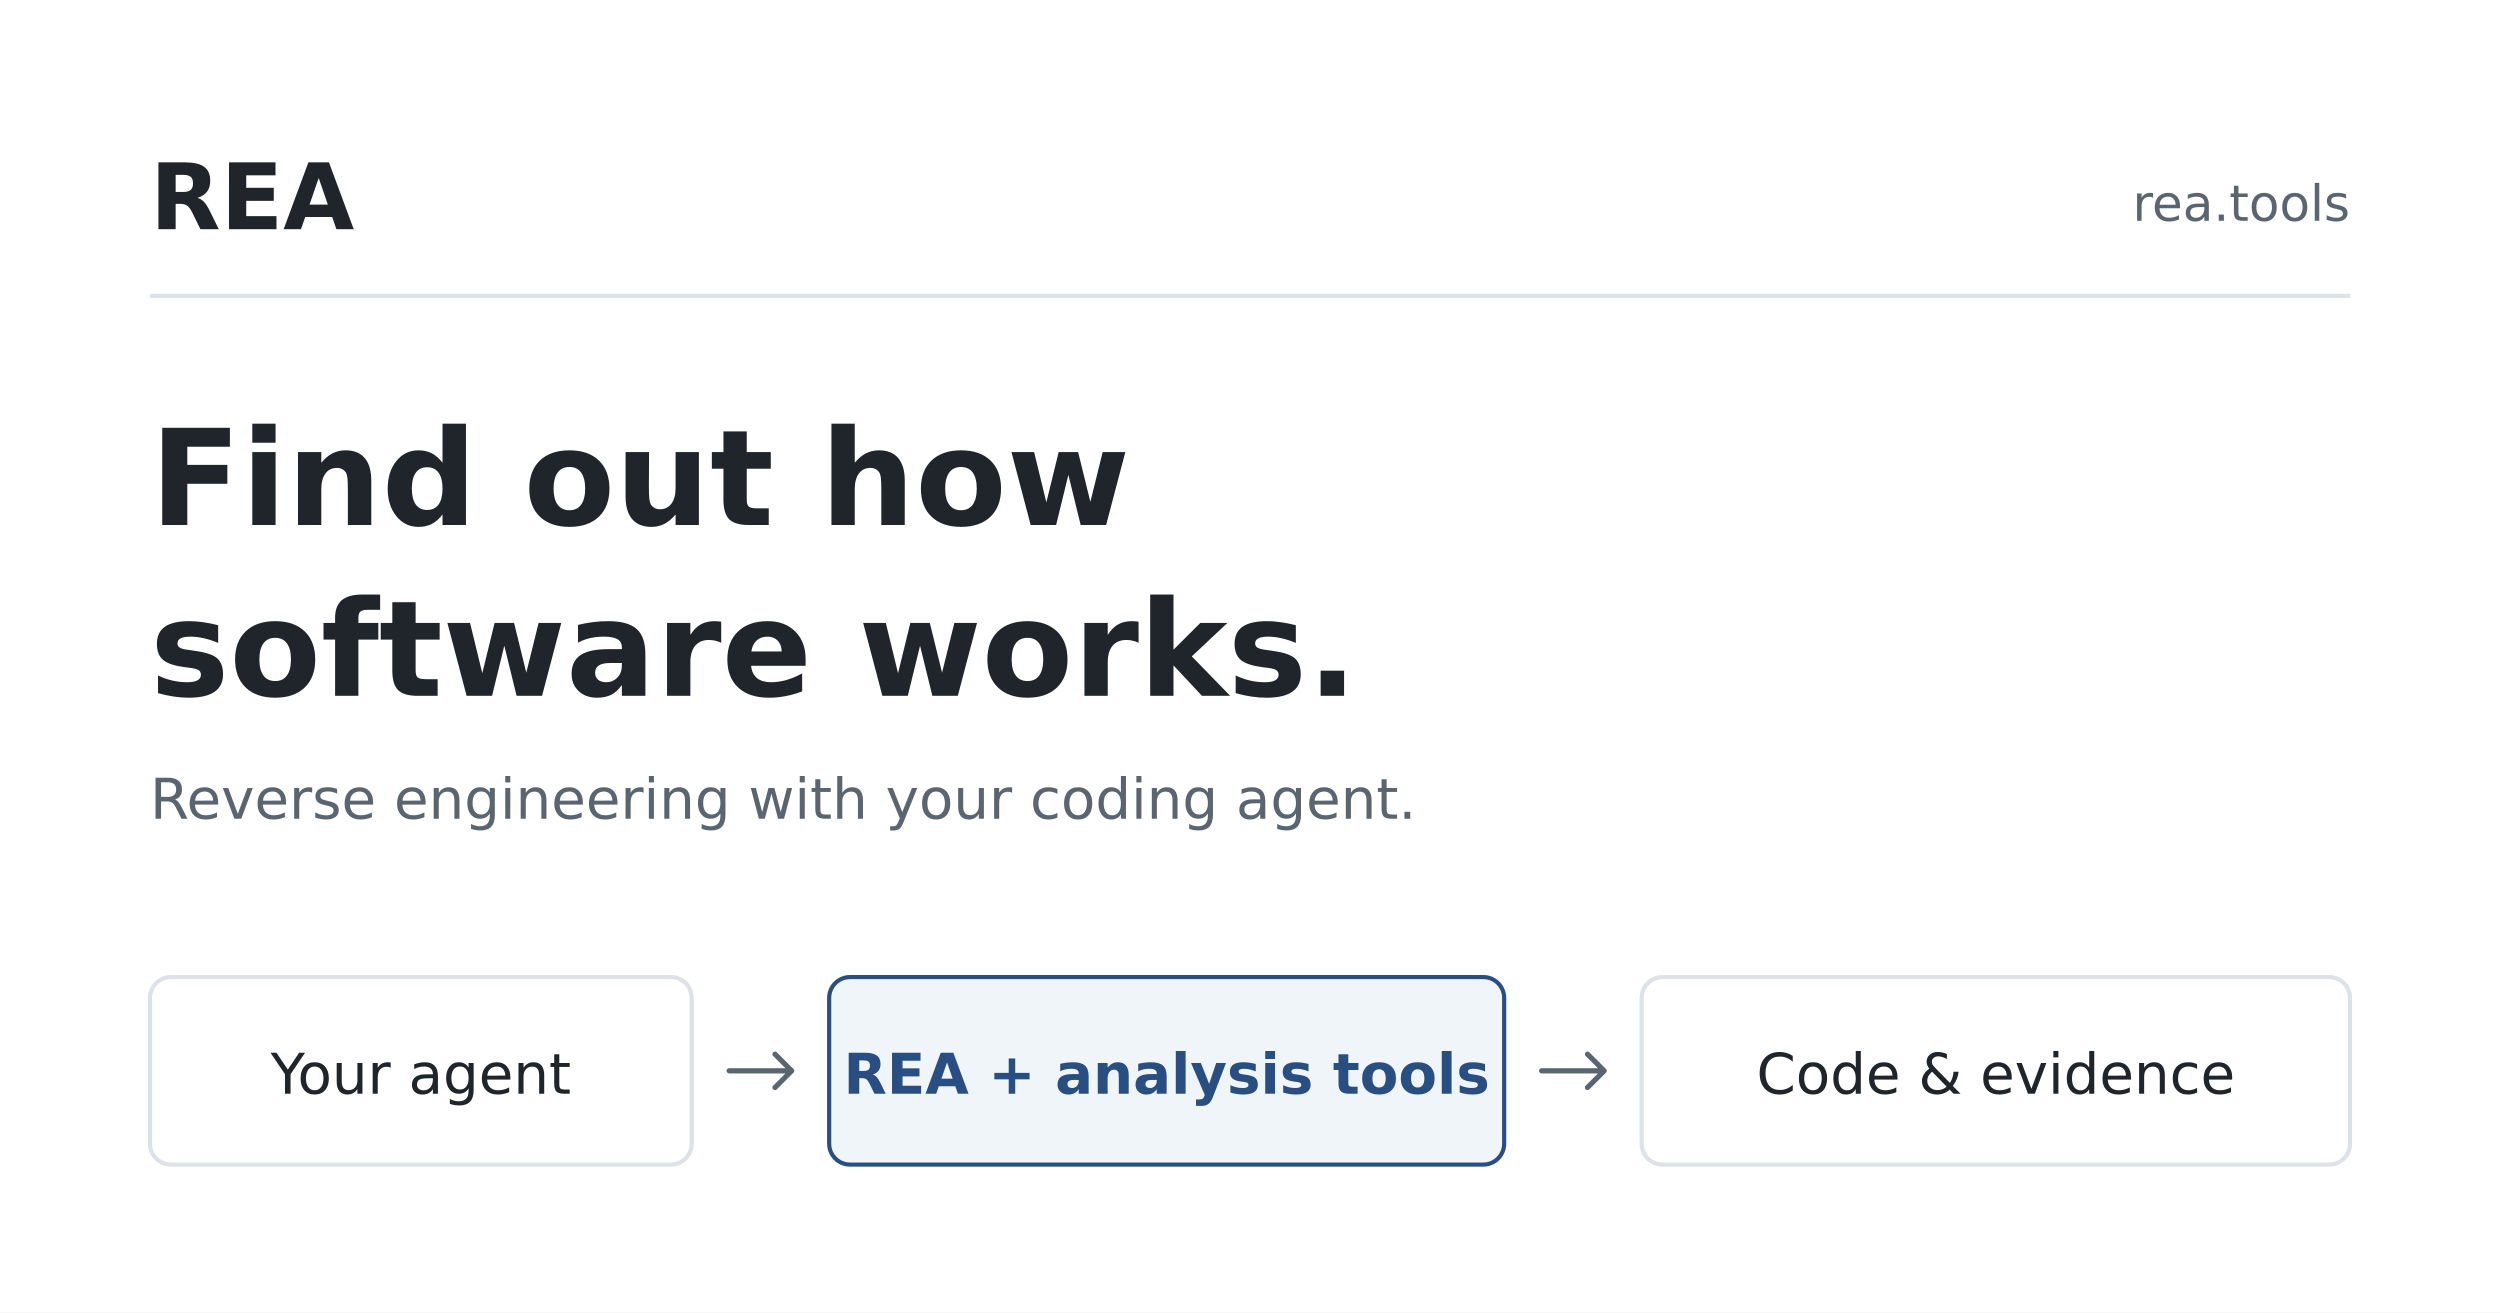
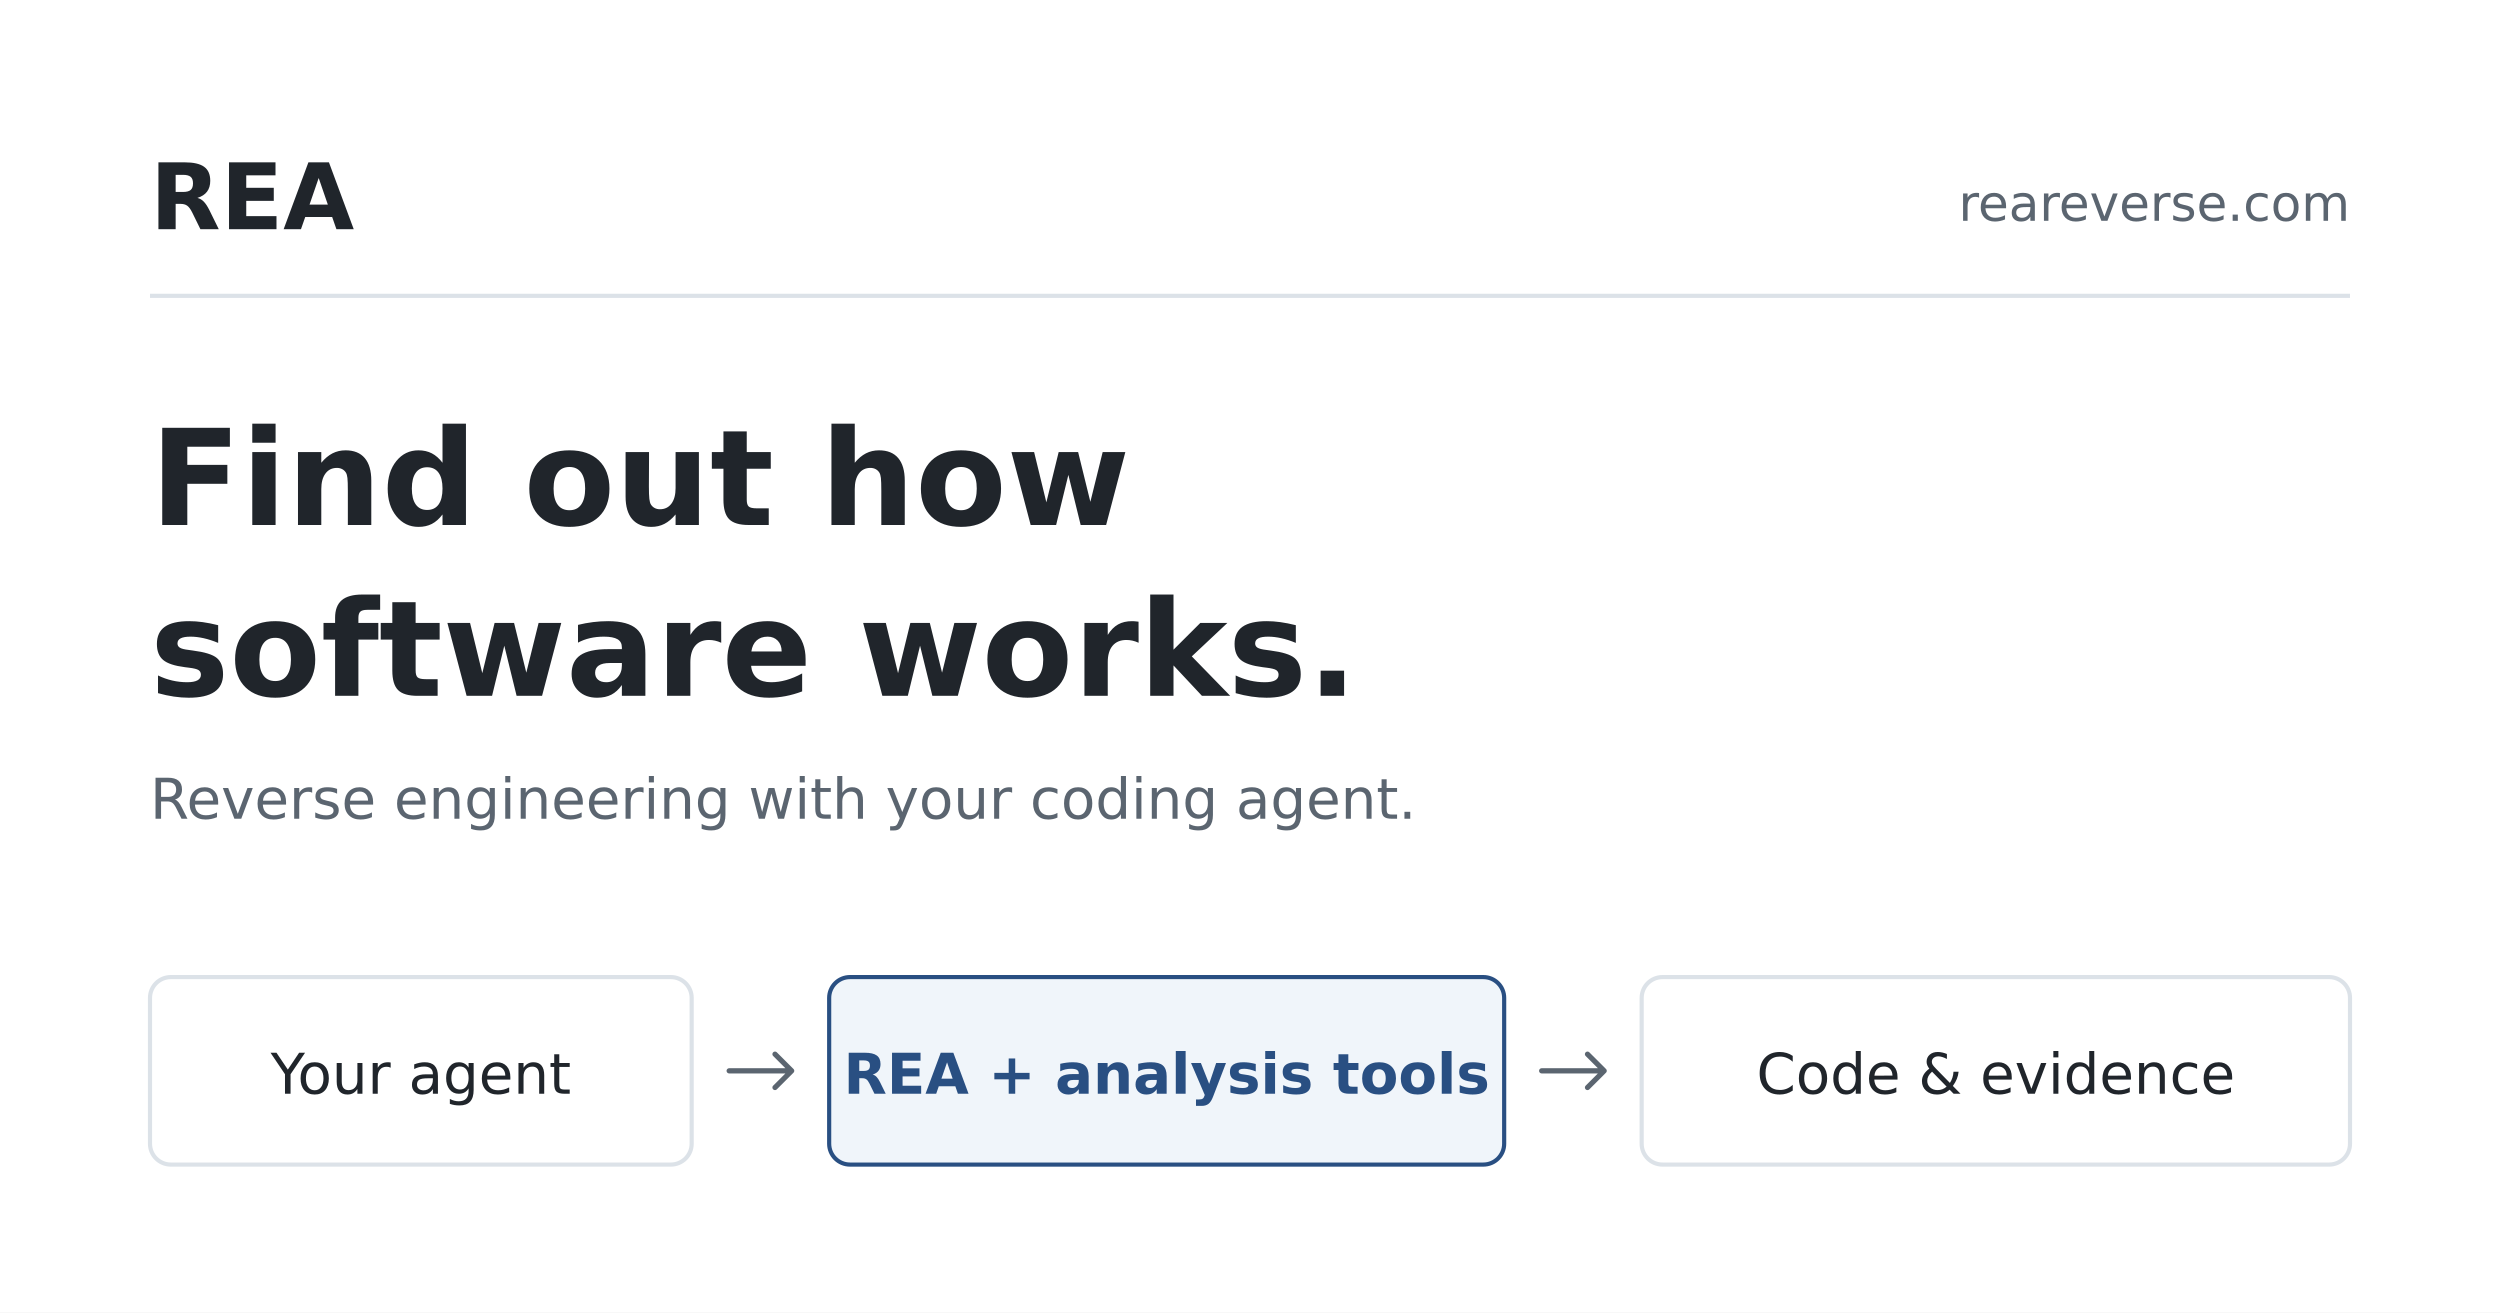
<svg xmlns="http://www.w3.org/2000/svg" width="1200" height="630" viewBox="0 0 1200 630" role="img" aria-labelledby="title desc">
  <rect width="1200" height="630" fill="#ffffff" />
  <g font-family="DejaVu Sans, sans-serif" fill="#20252b">
    <text x="72" y="110" font-size="44" font-weight="700">REA</text>
-     <text x="1128" y="106" font-size="24" text-anchor="end" fill="#5b6570">rea.tools</text>
+     <text x="1128" y="106" font-size="24" text-anchor="end" fill="#5b6570">reareverse.com</text>
    <path d="M72 142 H1128" stroke="#dce2e8" stroke-width="2" />
    <text x="72" y="252" font-size="64" font-weight="700">Find out how</text>
    <text x="72" y="334" font-size="64" font-weight="700">software works.</text>
    <text x="72" y="393" font-size="27" fill="#5b6570">Reverse engineering with your coding agent.</text>
    <g stroke="#dce2e8" stroke-width="2">
      <rect x="72" y="469" width="260" height="90" rx="10" fill="#ffffff" />
      <rect x="398" y="469" width="324" height="90" rx="10" fill="#f0f5fa" stroke="#294f82" />
      <rect x="788" y="469" width="340" height="90" rx="10" fill="#ffffff" />
    </g>
    <g text-anchor="middle" font-size="27">
      <text x="202" y="525">Your agent</text>
      <text x="560" y="525" fill="#294f82" font-weight="700">REA + analysis tools</text>
      <text x="958" y="525">Code &amp; evidence</text>
    </g>
    <g stroke="#5b6570" stroke-width="2.5" fill="none" stroke-linecap="round" stroke-linejoin="round">
      <path d="M350 514 H380 M372 506 L380 514 L372 522" />
      <path d="M740 514 H770 M762 506 L770 514 L762 522" />
    </g>
  </g>
</svg>
